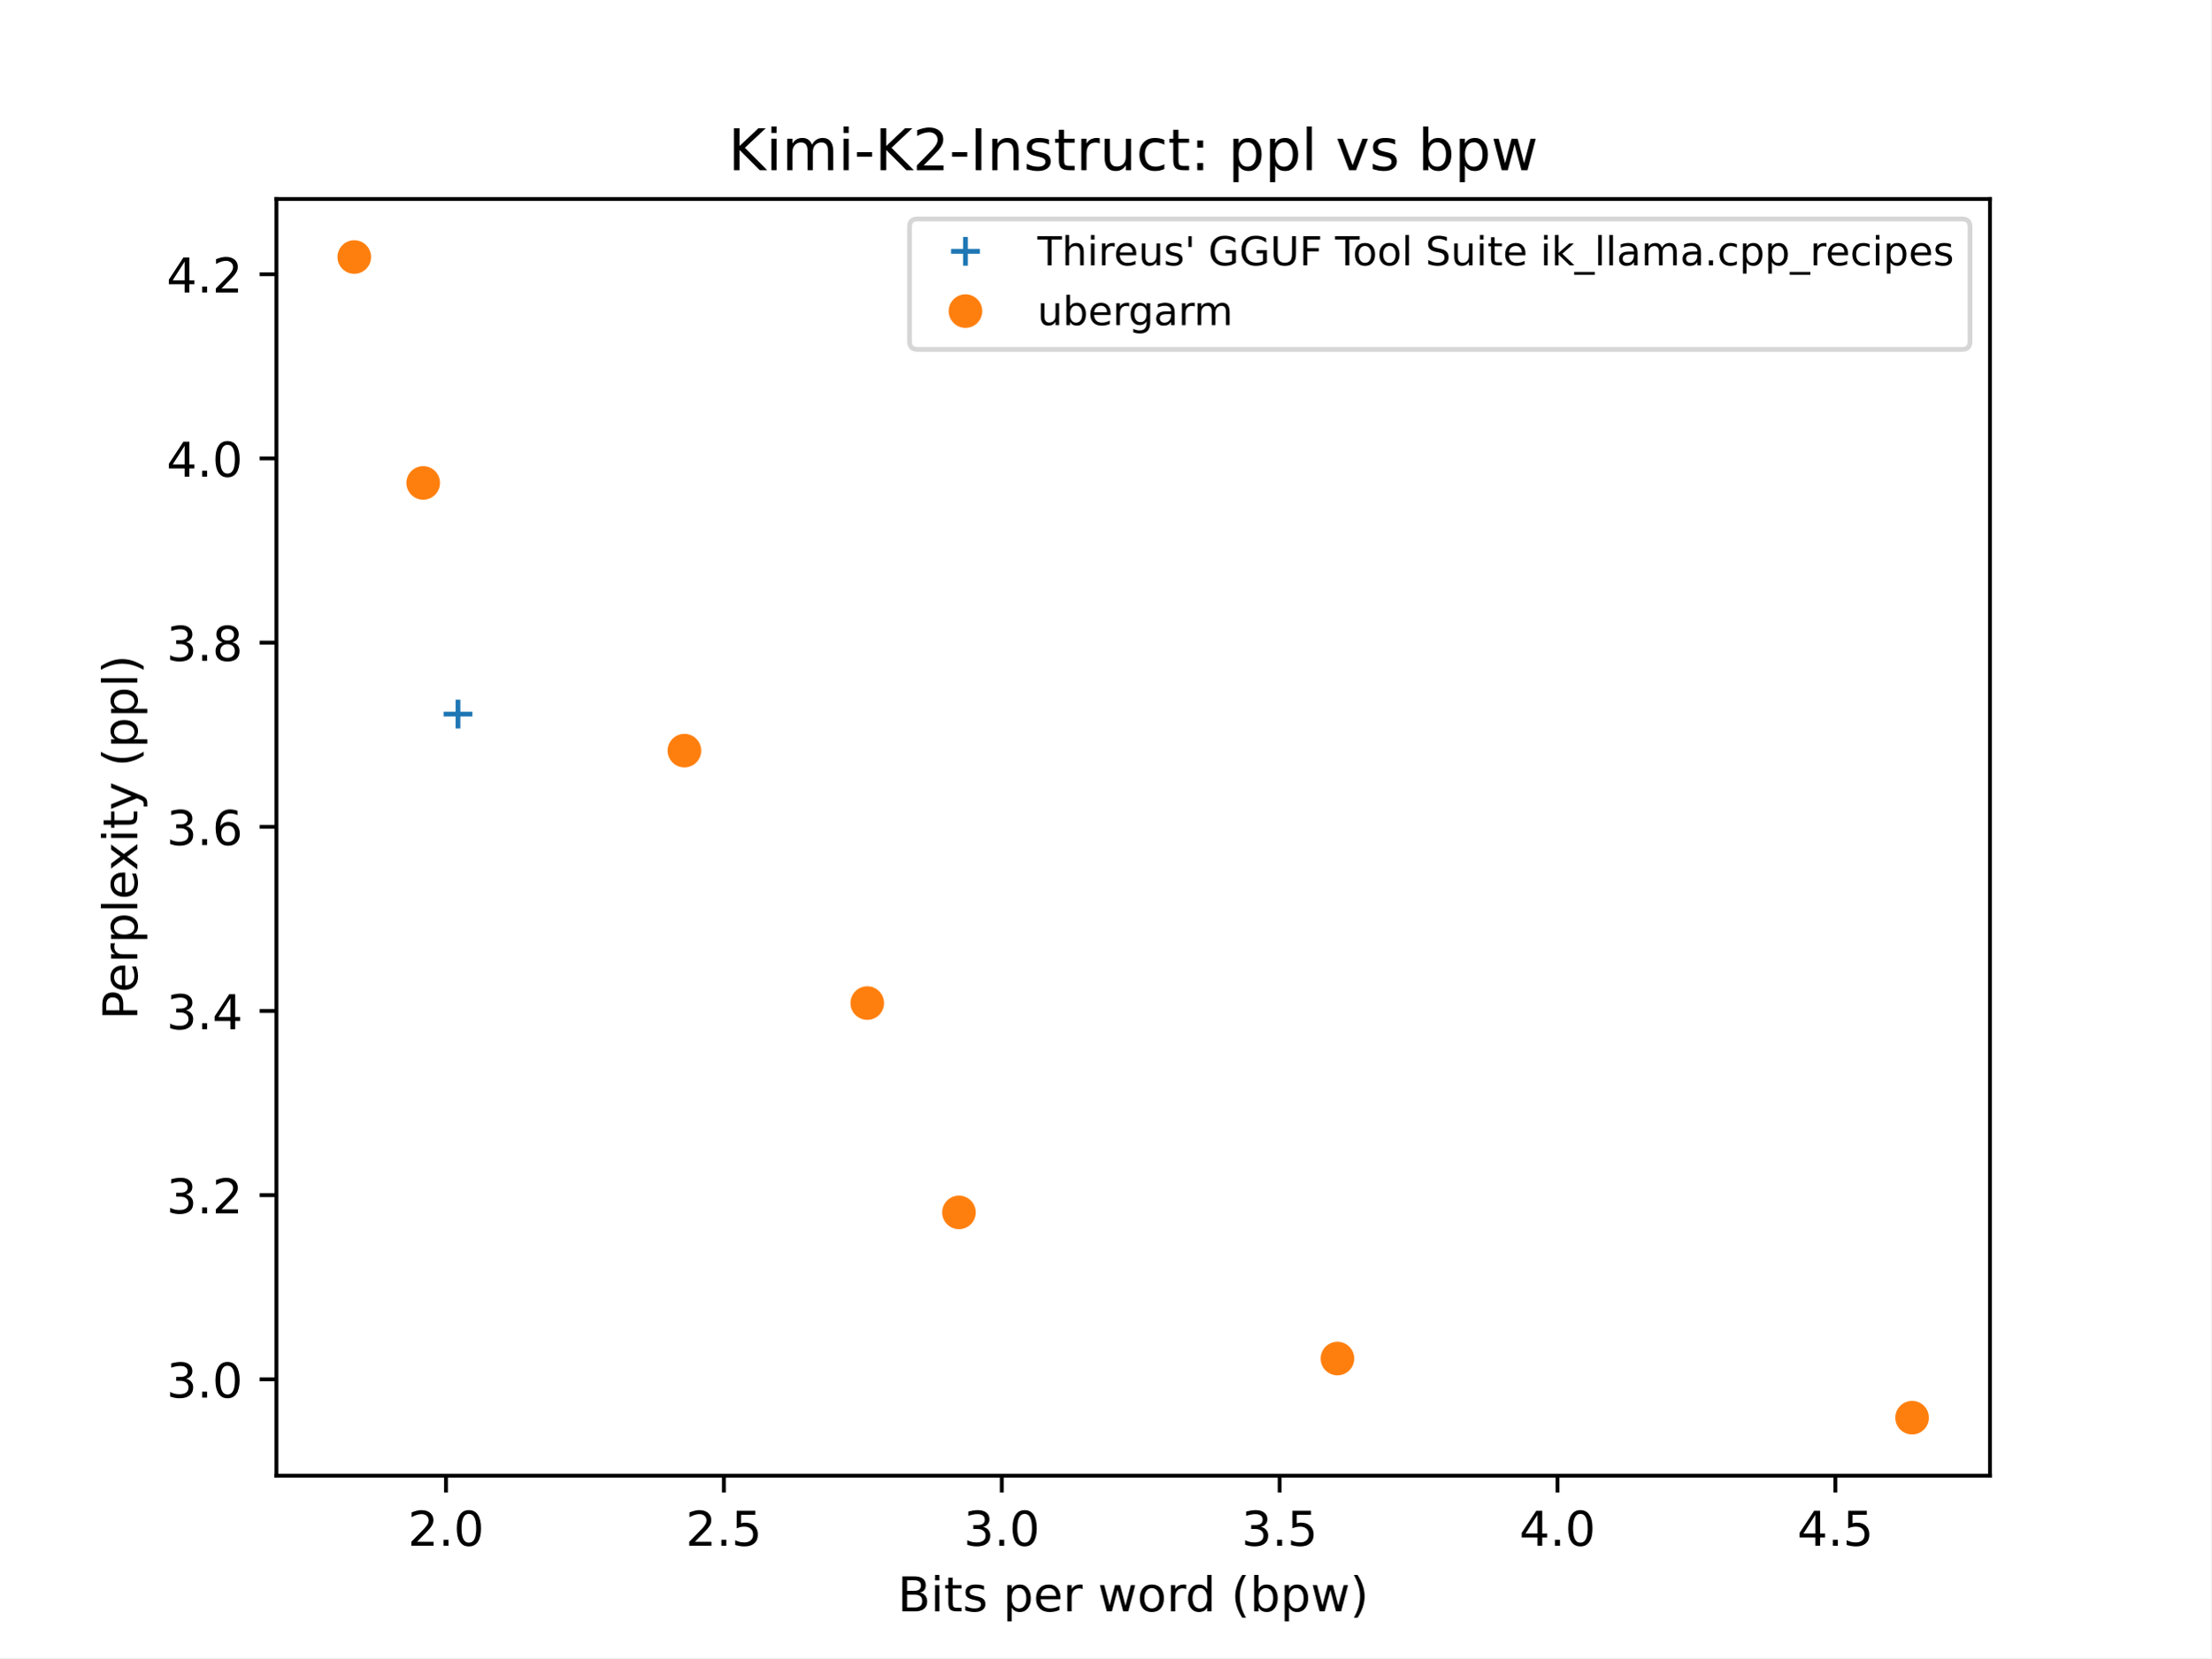
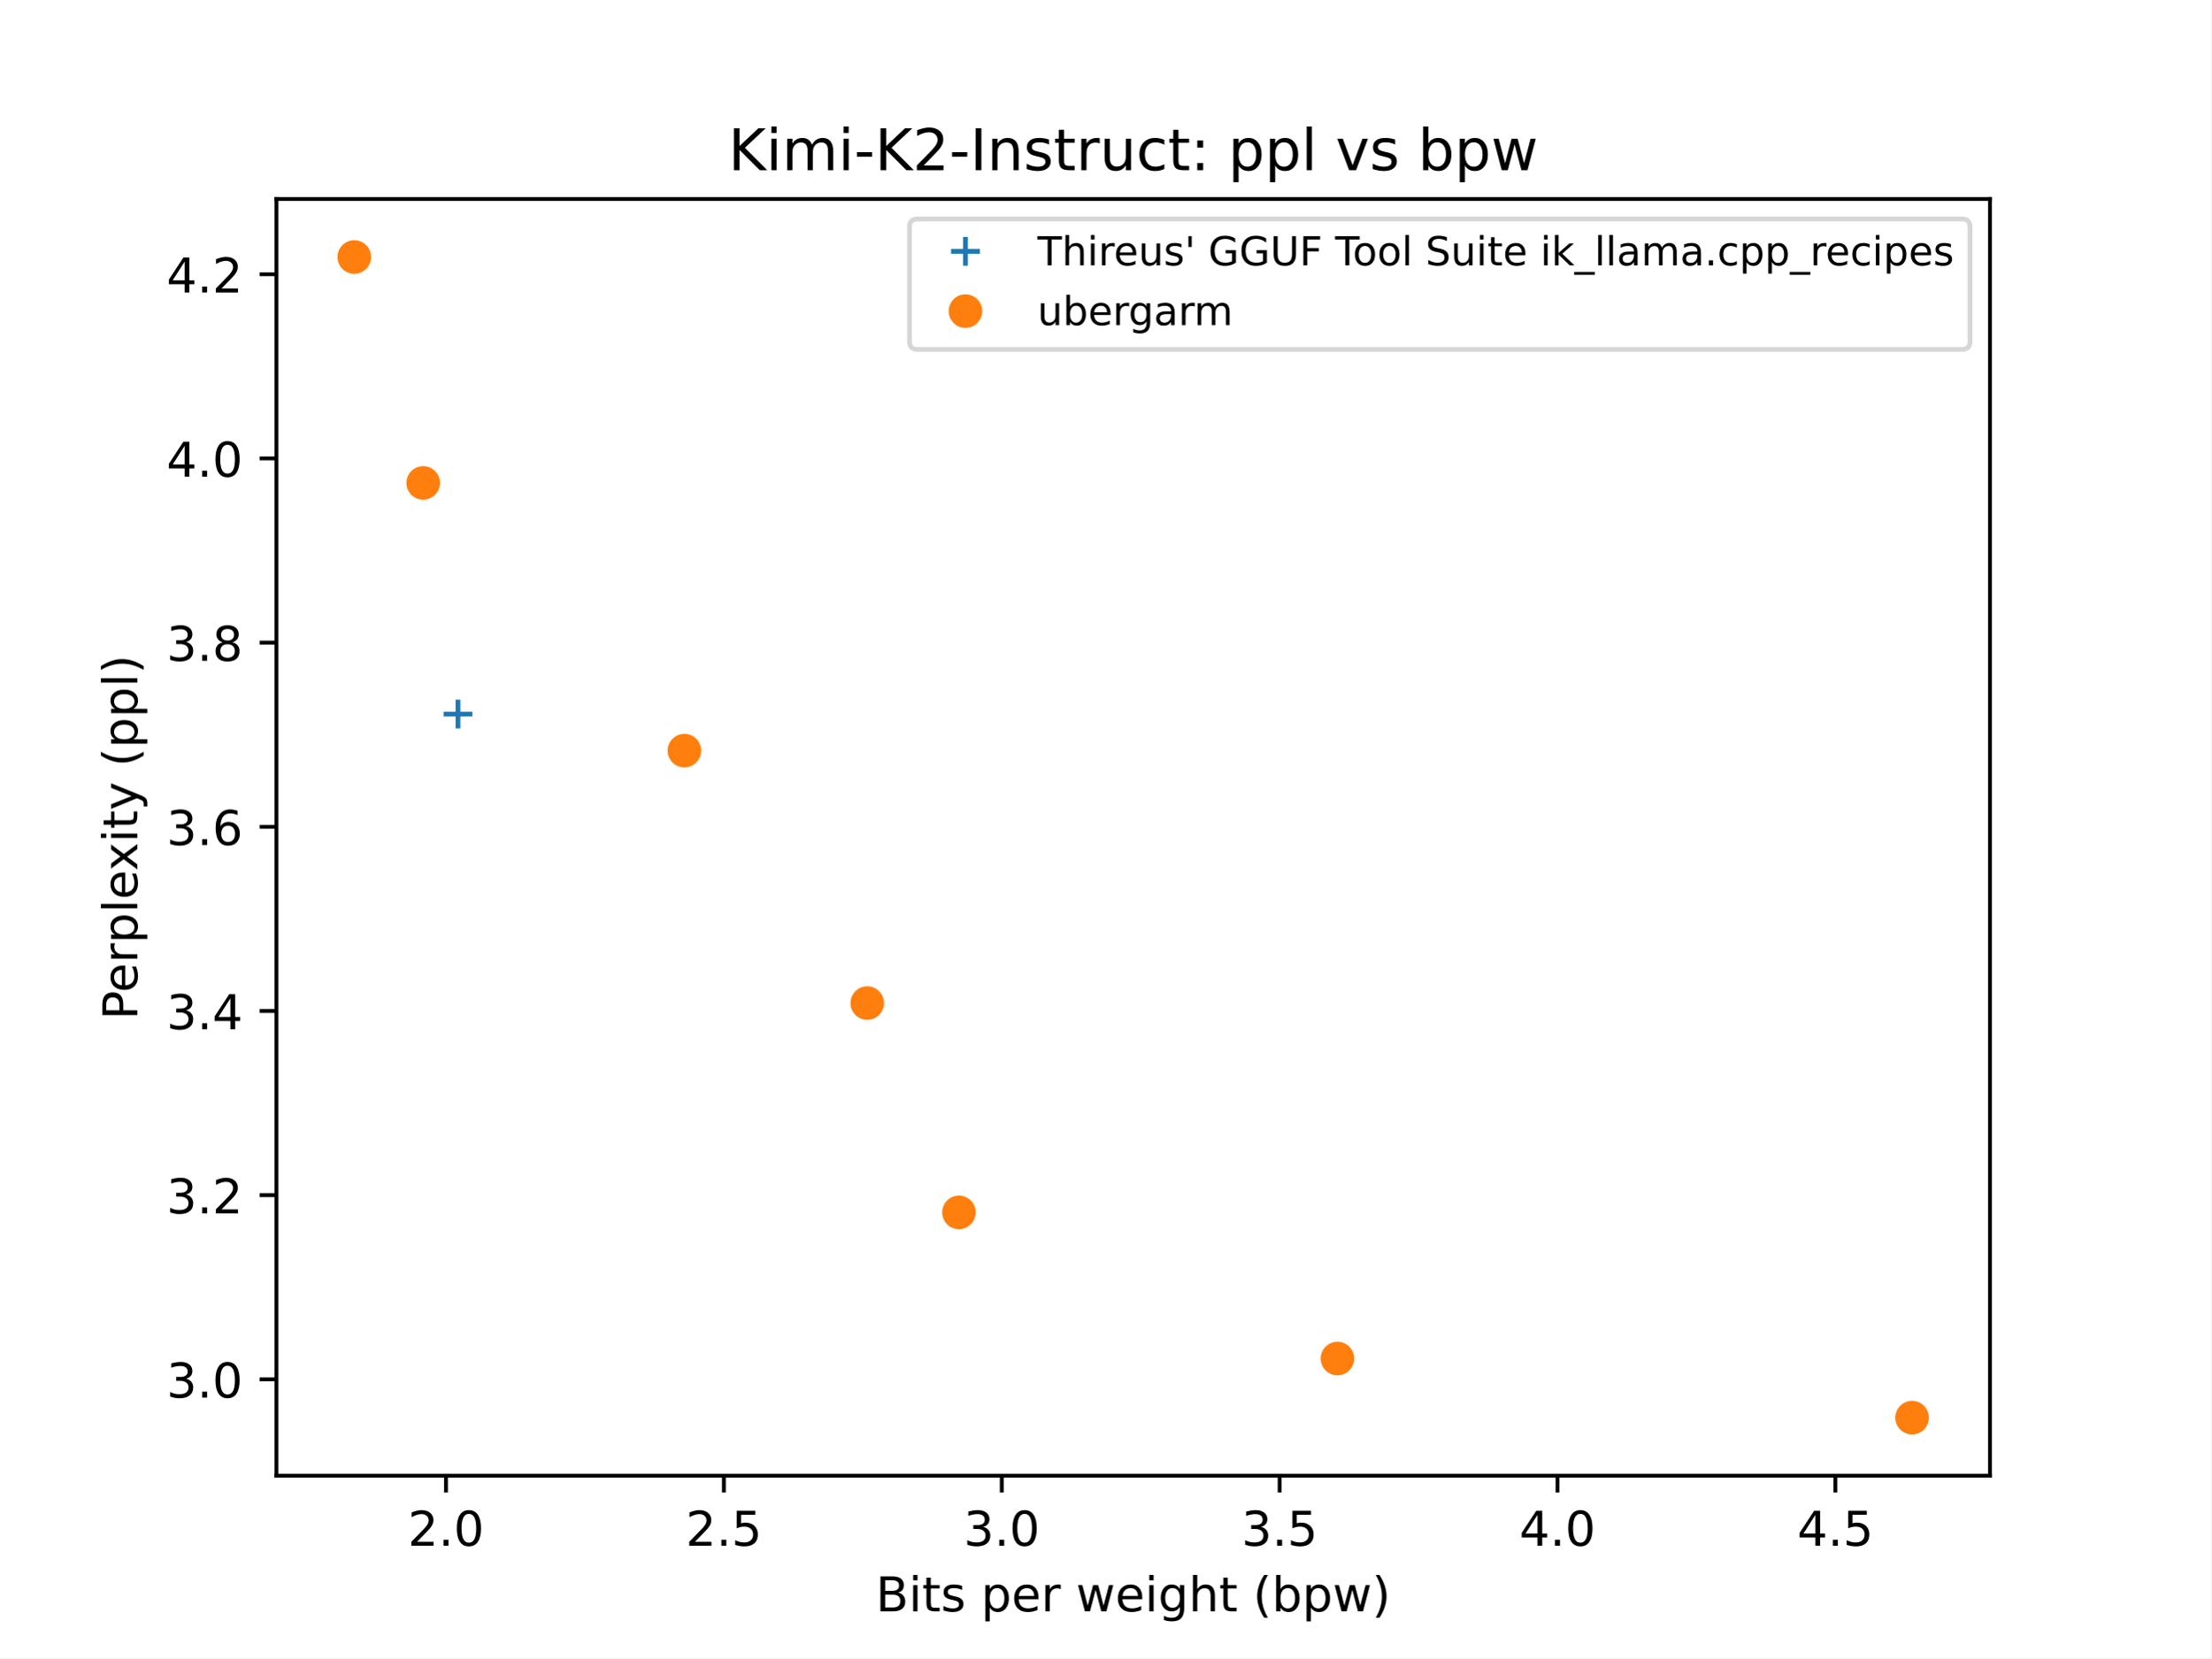
<svg xmlns="http://www.w3.org/2000/svg" xmlns:xlink="http://www.w3.org/1999/xlink" width="460.8pt" height="345.6pt" viewBox="0 0 460.8 345.6" version="1.1">
  <defs>
    <style type="text/css">*{stroke-linejoin: round; stroke-linecap: butt}</style>
  </defs>
  <g id="figure_1">
    <g id="patch_1">
      <path d="M 0 345.6  L 460.8 345.6  L 460.8 0  L 0 0  z " style="fill: #ffffff" />
    </g>
    <g id="axes_1">
      <g id="patch_2">
        <path d="M 57.6 307.584  L 414.72 307.584  L 414.72 41.472  L 57.6 41.472  z " style="fill: #ffffff" />
      </g>
      <g id="matplotlib.axis_1">
        <g id="xtick_1">
          <g id="line2d_1">
            <defs>
-               <path id="mb419b80a60" d="M 0 0  L 0 3.5  " style="stroke: #000000; stroke-width: 0.8" />
+               <path id="mf3bef23492" d="M 0 0  L 0 3.5  " style="stroke: #000000; stroke-width: 0.8" />
            </defs>
            <g>
-               <use xlink:href="#mb419b80a60" x="92.944" y="307.584" style="stroke: #000000; stroke-width: 0.8" />
+               <use xlink:href="#mf3bef23492" x="92.944" y="307.584" style="stroke: #000000; stroke-width: 0.8" />
            </g>
          </g>
          <g id="text_1">
            <g transform="translate(84.99212 322.1824)scale(0.1 -0.1)">
              <defs>
                <path id="DejaVuSans-32" d="M 1228 531  L 3431 531  L 3431 0  L 469 0  L 469 531  Q 828 903 1448 1529  Q 2069 2156 2228 2338  Q 2531 2678 2651 2914  Q 2772 3150 2772 3378  Q 2772 3750 2511 3984  Q 2250 4219 1831 4219  Q 1534 4219 1204 4116  Q 875 4013 500 3803  L 500 4441  Q 881 4594 1212 4672  Q 1544 4750 1819 4750  Q 2544 4750 2975 4387  Q 3406 4025 3406 3419  Q 3406 3131 3298 2873  Q 3191 2616 2906 2266  Q 2828 2175 2409 1742  Q 1991 1309 1228 531  z " transform="scale(0.015625)" />
                <path id="DejaVuSans-2e" d="M 684 794  L 1344 794  L 1344 0  L 684 0  L 684 794  z " transform="scale(0.015625)" />
                <path id="DejaVuSans-30" d="M 2034 4250  Q 1547 4250 1301 3770  Q 1056 3291 1056 2328  Q 1056 1369 1301 889  Q 1547 409 2034 409  Q 2525 409 2770 889  Q 3016 1369 3016 2328  Q 3016 3291 2770 3770  Q 2525 4250 2034 4250  z M 2034 4750  Q 2819 4750 3233 4129  Q 3647 3509 3647 2328  Q 3647 1150 3233 529  Q 2819 -91 2034 -91  Q 1250 -91 836 529  Q 422 1150 422 2328  Q 422 3509 836 4129  Q 1250 4750 2034 4750  z " transform="scale(0.015625)" />
              </defs>
              <use xlink:href="#DejaVuSans-32" />
              <use xlink:href="#DejaVuSans-2e" x="63.623" />
              <use xlink:href="#DejaVuSans-30" x="95.41" />
            </g>
          </g>
        </g>
        <g id="xtick_2">
          <g id="line2d_2">
            <g>
-               <use xlink:href="#mb419b80a60" x="150.856" y="307.584" style="stroke: #000000; stroke-width: 0.8" />
+               <use xlink:href="#mf3bef23492" x="150.856" y="307.584" style="stroke: #000000; stroke-width: 0.8" />
            </g>
          </g>
          <g id="text_2">
            <g transform="translate(142.9041 322.1824)scale(0.1 -0.1)">
              <defs>
                <path id="DejaVuSans-35" d="M 691 4666  L 3169 4666  L 3169 4134  L 1269 4134  L 1269 2991  Q 1406 3038 1543 3061  Q 1681 3084 1819 3084  Q 2600 3084 3056 2656  Q 3513 2228 3513 1497  Q 3513 744 3044 326  Q 2575 -91 1722 -91  Q 1428 -91 1123 -41  Q 819 9 494 109  L 494 744  Q 775 591 1075 516  Q 1375 441 1709 441  Q 2250 441 2565 725  Q 2881 1009 2881 1497  Q 2881 1984 2565 2268  Q 2250 2553 1709 2553  Q 1456 2553 1204 2497  Q 953 2441 691 2322  L 691 4666  z " transform="scale(0.015625)" />
              </defs>
              <use xlink:href="#DejaVuSans-32" />
              <use xlink:href="#DejaVuSans-2e" x="63.623" />
              <use xlink:href="#DejaVuSans-35" x="95.41" />
            </g>
          </g>
        </g>
        <g id="xtick_3">
          <g id="line2d_3">
            <g>
-               <use xlink:href="#mb419b80a60" x="208.768" y="307.584" style="stroke: #000000; stroke-width: 0.8" />
+               <use xlink:href="#mf3bef23492" x="208.768" y="307.584" style="stroke: #000000; stroke-width: 0.8" />
            </g>
          </g>
          <g id="text_3">
            <g transform="translate(200.8161 322.1824)scale(0.1 -0.1)">
              <defs>
                <path id="DejaVuSans-33" d="M 2597 2516  Q 3050 2419 3304 2112  Q 3559 1806 3559 1356  Q 3559 666 3084 287  Q 2609 -91 1734 -91  Q 1441 -91 1130 -33  Q 819 25 488 141  L 488 750  Q 750 597 1062 519  Q 1375 441 1716 441  Q 2309 441 2620 675  Q 2931 909 2931 1356  Q 2931 1769 2642 2001  Q 2353 2234 1838 2234  L 1294 2234  L 1294 2753  L 1863 2753  Q 2328 2753 2575 2939  Q 2822 3125 2822 3475  Q 2822 3834 2567 4026  Q 2313 4219 1838 4219  Q 1578 4219 1281 4162  Q 984 4106 628 3988  L 628 4550  Q 988 4650 1302 4700  Q 1616 4750 1894 4750  Q 2613 4750 3031 4423  Q 3450 4097 3450 3541  Q 3450 3153 3228 2886  Q 3006 2619 2597 2516  z " transform="scale(0.015625)" />
              </defs>
              <use xlink:href="#DejaVuSans-33" />
              <use xlink:href="#DejaVuSans-2e" x="63.623" />
              <use xlink:href="#DejaVuSans-30" x="95.41" />
            </g>
          </g>
        </g>
        <g id="xtick_4">
          <g id="line2d_4">
            <g>
-               <use xlink:href="#mb419b80a60" x="266.68" y="307.584" style="stroke: #000000; stroke-width: 0.8" />
+               <use xlink:href="#mf3bef23492" x="266.68" y="307.584" style="stroke: #000000; stroke-width: 0.8" />
            </g>
          </g>
          <g id="text_4">
            <g transform="translate(258.728 322.1824)scale(0.1 -0.1)">
              <use xlink:href="#DejaVuSans-33" />
              <use xlink:href="#DejaVuSans-2e" x="63.623" />
              <use xlink:href="#DejaVuSans-35" x="95.41" />
            </g>
          </g>
        </g>
        <g id="xtick_5">
          <g id="line2d_5">
            <g>
-               <use xlink:href="#mb419b80a60" x="324.592" y="307.584" style="stroke: #000000; stroke-width: 0.8" />
+               <use xlink:href="#mf3bef23492" x="324.592" y="307.584" style="stroke: #000000; stroke-width: 0.8" />
            </g>
          </g>
          <g id="text_5">
            <g transform="translate(316.64 322.1824)scale(0.1 -0.1)">
              <defs>
                <path id="DejaVuSans-34" d="M 2419 4116  L 825 1625  L 2419 1625  L 2419 4116  z M 2253 4666  L 3047 4666  L 3047 1625  L 3713 1625  L 3713 1100  L 3047 1100  L 3047 0  L 2419 0  L 2419 1100  L 313 1100  L 313 1709  L 2253 4666  z " transform="scale(0.015625)" />
              </defs>
              <use xlink:href="#DejaVuSans-34" />
              <use xlink:href="#DejaVuSans-2e" x="63.623" />
              <use xlink:href="#DejaVuSans-30" x="95.41" />
            </g>
          </g>
        </g>
        <g id="xtick_6">
          <g id="line2d_6">
            <g>
-               <use xlink:href="#mb419b80a60" x="382.504" y="307.584" style="stroke: #000000; stroke-width: 0.8" />
+               <use xlink:href="#mf3bef23492" x="382.504" y="307.584" style="stroke: #000000; stroke-width: 0.8" />
            </g>
          </g>
          <g id="text_6">
            <g transform="translate(374.552 322.1824)scale(0.1 -0.1)">
              <use xlink:href="#DejaVuSans-34" />
              <use xlink:href="#DejaVuSans-2e" x="63.623" />
              <use xlink:href="#DejaVuSans-35" x="95.41" />
            </g>
          </g>
        </g>
        <g id="text_7">
-           <g transform="translate(187.0725 335.8606)scale(0.1 -0.1)">
+           <g transform="translate(182.5053 335.8606)scale(0.1 -0.1)">
            <defs>
              <path id="DejaVuSans-42" d="M 1259 2228  L 1259 519  L 2272 519  Q 2781 519 3026 730  Q 3272 941 3272 1375  Q 3272 1813 3026 2020  Q 2781 2228 2272 2228  L 1259 2228  z M 1259 4147  L 1259 2741  L 2194 2741  Q 2656 2741 2882 2914  Q 3109 3088 3109 3444  Q 3109 3797 2882 3972  Q 2656 4147 2194 4147  L 1259 4147  z M 628 4666  L 2241 4666  Q 2963 4666 3353 4366  Q 3744 4066 3744 3513  Q 3744 3084 3544 2831  Q 3344 2578 2956 2516  Q 3422 2416 3680 2098  Q 3938 1781 3938 1306  Q 3938 681 3513 340  Q 3088 0 2303 0  L 628 0  L 628 4666  z " transform="scale(0.015625)" />
              <path id="DejaVuSans-69" d="M 603 3500  L 1178 3500  L 1178 0  L 603 0  L 603 3500  z M 603 4863  L 1178 4863  L 1178 4134  L 603 4134  L 603 4863  z " transform="scale(0.015625)" />
              <path id="DejaVuSans-74" d="M 1172 4494  L 1172 3500  L 2356 3500  L 2356 3053  L 1172 3053  L 1172 1153  Q 1172 725 1289 603  Q 1406 481 1766 481  L 2356 481  L 2356 0  L 1766 0  Q 1100 0 847 248  Q 594 497 594 1153  L 594 3053  L 172 3053  L 172 3500  L 594 3500  L 594 4494  L 1172 4494  z " transform="scale(0.015625)" />
              <path id="DejaVuSans-73" d="M 2834 3397  L 2834 2853  Q 2591 2978 2328 3040  Q 2066 3103 1784 3103  Q 1356 3103 1142 2972  Q 928 2841 928 2578  Q 928 2378 1081 2264  Q 1234 2150 1697 2047  L 1894 2003  Q 2506 1872 2764 1633  Q 3022 1394 3022 966  Q 3022 478 2636 193  Q 2250 -91 1575 -91  Q 1294 -91 989 -36  Q 684 19 347 128  L 347 722  Q 666 556 975 473  Q 1284 391 1588 391  Q 1994 391 2212 530  Q 2431 669 2431 922  Q 2431 1156 2273 1281  Q 2116 1406 1581 1522  L 1381 1569  Q 847 1681 609 1914  Q 372 2147 372 2553  Q 372 3047 722 3315  Q 1072 3584 1716 3584  Q 2034 3584 2315 3537  Q 2597 3491 2834 3397  z " transform="scale(0.015625)" />
              <path id="DejaVuSans-20" transform="scale(0.015625)" />
              <path id="DejaVuSans-70" d="M 1159 525  L 1159 -1331  L 581 -1331  L 581 3500  L 1159 3500  L 1159 2969  Q 1341 3281 1617 3432  Q 1894 3584 2278 3584  Q 2916 3584 3314 3078  Q 3713 2572 3713 1747  Q 3713 922 3314 415  Q 2916 -91 2278 -91  Q 1894 -91 1617 61  Q 1341 213 1159 525  z M 3116 1747  Q 3116 2381 2855 2742  Q 2594 3103 2138 3103  Q 1681 3103 1420 2742  Q 1159 2381 1159 1747  Q 1159 1113 1420 752  Q 1681 391 2138 391  Q 2594 391 2855 752  Q 3116 1113 3116 1747  z " transform="scale(0.015625)" />
              <path id="DejaVuSans-65" d="M 3597 1894  L 3597 1613  L 953 1613  Q 991 1019 1311 708  Q 1631 397 2203 397  Q 2534 397 2845 478  Q 3156 559 3463 722  L 3463 178  Q 3153 47 2828 -22  Q 2503 -91 2169 -91  Q 1331 -91 842 396  Q 353 884 353 1716  Q 353 2575 817 3079  Q 1281 3584 2069 3584  Q 2775 3584 3186 3129  Q 3597 2675 3597 1894  z M 3022 2063  Q 3016 2534 2758 2815  Q 2500 3097 2075 3097  Q 1594 3097 1305 2825  Q 1016 2553 972 2059  L 3022 2063  z " transform="scale(0.015625)" />
              <path id="DejaVuSans-72" d="M 2631 2963  Q 2534 3019 2420 3045  Q 2306 3072 2169 3072  Q 1681 3072 1420 2755  Q 1159 2438 1159 1844  L 1159 0  L 581 0  L 581 3500  L 1159 3500  L 1159 2956  Q 1341 3275 1631 3429  Q 1922 3584 2338 3584  Q 2397 3584 2469 3576  Q 2541 3569 2628 3553  L 2631 2963  z " transform="scale(0.015625)" />
              <path id="DejaVuSans-77" d="M 269 3500  L 844 3500  L 1563 769  L 2278 3500  L 2956 3500  L 3675 769  L 4391 3500  L 4966 3500  L 4050 0  L 3372 0  L 2619 2869  L 1863 0  L 1184 0  L 269 3500  z " transform="scale(0.015625)" />
-               <path id="DejaVuSans-6f" d="M 1959 3097  Q 1497 3097 1228 2736  Q 959 2375 959 1747  Q 959 1119 1226 758  Q 1494 397 1959 397  Q 2419 397 2687 759  Q 2956 1122 2956 1747  Q 2956 2369 2687 2733  Q 2419 3097 1959 3097  z M 1959 3584  Q 2709 3584 3137 3096  Q 3566 2609 3566 1747  Q 3566 888 3137 398  Q 2709 -91 1959 -91  Q 1206 -91 779 398  Q 353 888 353 1747  Q 353 2609 779 3096  Q 1206 3584 1959 3584  z " transform="scale(0.015625)" />
-               <path id="DejaVuSans-64" d="M 2906 2969  L 2906 4863  L 3481 4863  L 3481 0  L 2906 0  L 2906 525  Q 2725 213 2448 61  Q 2172 -91 1784 -91  Q 1150 -91 751 415  Q 353 922 353 1747  Q 353 2572 751 3078  Q 1150 3584 1784 3584  Q 2172 3584 2448 3432  Q 2725 3281 2906 2969  z M 947 1747  Q 947 1113 1208 752  Q 1469 391 1925 391  Q 2381 391 2643 752  Q 2906 1113 2906 1747  Q 2906 2381 2643 2742  Q 2381 3103 1925 3103  Q 1469 3103 1208 2742  Q 947 2381 947 1747  z " transform="scale(0.015625)" />
+               <path id="DejaVuSans-67" d="M 2906 1791  Q 2906 2416 2648 2759  Q 2391 3103 1925 3103  Q 1463 3103 1205 2759  Q 947 2416 947 1791  Q 947 1169 1205 825  Q 1463 481 1925 481  Q 2391 481 2648 825  Q 2906 1169 2906 1791  z M 3481 434  Q 3481 -459 3084 -895  Q 2688 -1331 1869 -1331  Q 1566 -1331 1297 -1286  Q 1028 -1241 775 -1147  L 775 -588  Q 1028 -725 1275 -790  Q 1522 -856 1778 -856  Q 2344 -856 2625 -561  Q 2906 -266 2906 331  L 2906 616  Q 2728 306 2450 153  Q 2172 0 1784 0  Q 1141 0 747 490  Q 353 981 353 1791  Q 353 2603 747 3093  Q 1141 3584 1784 3584  Q 2172 3584 2450 3431  Q 2728 3278 2906 2969  L 2906 3500  L 3481 3500  L 3481 434  z " transform="scale(0.015625)" />
+               <path id="DejaVuSans-68" d="M 3513 2113  L 3513 0  L 2938 0  L 2938 2094  Q 2938 2591 2744 2837  Q 2550 3084 2163 3084  Q 1697 3084 1428 2787  Q 1159 2491 1159 1978  L 1159 0  L 581 0  L 581 4863  L 1159 4863  L 1159 2956  Q 1366 3272 1645 3428  Q 1925 3584 2291 3584  Q 2894 3584 3203 3211  Q 3513 2838 3513 2113  z " transform="scale(0.015625)" />
              <path id="DejaVuSans-28" d="M 1984 4856  Q 1566 4138 1362 3434  Q 1159 2731 1159 2009  Q 1159 1288 1364 580  Q 1569 -128 1984 -844  L 1484 -844  Q 1016 -109 783 600  Q 550 1309 550 2009  Q 550 2706 781 3412  Q 1013 4119 1484 4856  L 1984 4856  z " transform="scale(0.015625)" />
              <path id="DejaVuSans-62" d="M 3116 1747  Q 3116 2381 2855 2742  Q 2594 3103 2138 3103  Q 1681 3103 1420 2742  Q 1159 2381 1159 1747  Q 1159 1113 1420 752  Q 1681 391 2138 391  Q 2594 391 2855 752  Q 3116 1113 3116 1747  z M 1159 2969  Q 1341 3281 1617 3432  Q 1894 3584 2278 3584  Q 2916 3584 3314 3078  Q 3713 2572 3713 1747  Q 3713 922 3314 415  Q 2916 -91 2278 -91  Q 1894 -91 1617 61  Q 1341 213 1159 525  L 1159 0  L 581 0  L 581 4863  L 1159 4863  L 1159 2969  z " transform="scale(0.015625)" />
              <path id="DejaVuSans-29" d="M 513 4856  L 1013 4856  Q 1481 4119 1714 3412  Q 1947 2706 1947 2009  Q 1947 1309 1714 600  Q 1481 -109 1013 -844  L 513 -844  Q 928 -128 1133 580  Q 1338 1288 1338 2009  Q 1338 2731 1133 3434  Q 928 4138 513 4856  z " transform="scale(0.015625)" />
            </defs>
            <use xlink:href="#DejaVuSans-42" />
            <use xlink:href="#DejaVuSans-69" x="68.604" />
            <use xlink:href="#DejaVuSans-74" x="96.387" />
            <use xlink:href="#DejaVuSans-73" x="135.596" />
            <use xlink:href="#DejaVuSans-20" x="187.695" />
            <use xlink:href="#DejaVuSans-70" x="219.482" />
            <use xlink:href="#DejaVuSans-65" x="282.959" />
            <use xlink:href="#DejaVuSans-72" x="344.482" />
            <use xlink:href="#DejaVuSans-20" x="385.596" />
            <use xlink:href="#DejaVuSans-77" x="417.383" />
-             <use xlink:href="#DejaVuSans-6f" x="499.17" />
-             <use xlink:href="#DejaVuSans-72" x="560.352" />
-             <use xlink:href="#DejaVuSans-64" x="599.715" />
-             <use xlink:href="#DejaVuSans-20" x="663.191" />
-             <use xlink:href="#DejaVuSans-28" x="694.979" />
-             <use xlink:href="#DejaVuSans-62" x="733.992" />
-             <use xlink:href="#DejaVuSans-70" x="797.469" />
-             <use xlink:href="#DejaVuSans-77" x="860.945" />
-             <use xlink:href="#DejaVuSans-29" x="942.732" />
+             <use xlink:href="#DejaVuSans-65" x="499.17" />
+             <use xlink:href="#DejaVuSans-69" x="560.693" />
+             <use xlink:href="#DejaVuSans-67" x="588.477" />
+             <use xlink:href="#DejaVuSans-68" x="651.953" />
+             <use xlink:href="#DejaVuSans-74" x="715.332" />
+             <use xlink:href="#DejaVuSans-20" x="754.541" />
+             <use xlink:href="#DejaVuSans-28" x="786.328" />
+             <use xlink:href="#DejaVuSans-62" x="825.342" />
+             <use xlink:href="#DejaVuSans-70" x="888.818" />
+             <use xlink:href="#DejaVuSans-77" x="952.295" />
+             <use xlink:href="#DejaVuSans-29" x="1034.082" />
          </g>
        </g>
      </g>
      <g id="matplotlib.axis_2">
        <g id="ytick_1">
          <g id="line2d_7">
            <defs>
-               <path id="m52f741b4fd" d="M 0 0  L -3.5 0  " style="stroke: #000000; stroke-width: 0.8" />
+               <path id="m8eda307937" d="M 0 0  L -3.5 0  " style="stroke: #000000; stroke-width: 0.8" />
            </defs>
            <g>
-               <use xlink:href="#m52f741b4fd" x="57.6" y="287.503" style="stroke: #000000; stroke-width: 0.8" />
+               <use xlink:href="#m8eda307937" x="57.6" y="287.503" style="stroke: #000000; stroke-width: 0.8" />
            </g>
          </g>
          <g id="text_8">
            <g transform="translate(34.69687 291.3019)scale(0.1 -0.1)">
              <use xlink:href="#DejaVuSans-33" />
              <use xlink:href="#DejaVuSans-2e" x="63.623" />
              <use xlink:href="#DejaVuSans-30" x="95.41" />
            </g>
          </g>
        </g>
        <g id="ytick_2">
          <g id="line2d_8">
            <g>
-               <use xlink:href="#m52f741b4fd" x="57.6" y="249.112" style="stroke: #000000; stroke-width: 0.8" />
+               <use xlink:href="#m8eda307937" x="57.6" y="249.112" style="stroke: #000000; stroke-width: 0.8" />
            </g>
          </g>
          <g id="text_9">
            <g transform="translate(34.69687 252.9111)scale(0.1 -0.1)">
              <use xlink:href="#DejaVuSans-33" />
              <use xlink:href="#DejaVuSans-2e" x="63.623" />
              <use xlink:href="#DejaVuSans-32" x="95.41" />
            </g>
          </g>
        </g>
        <g id="ytick_3">
          <g id="line2d_9">
            <g>
-               <use xlink:href="#m52f741b4fd" x="57.6" y="210.721" style="stroke: #000000; stroke-width: 0.8" />
+               <use xlink:href="#m8eda307937" x="57.6" y="210.721" style="stroke: #000000; stroke-width: 0.8" />
            </g>
          </g>
          <g id="text_10">
            <g transform="translate(34.69687 214.5202)scale(0.1 -0.1)">
              <use xlink:href="#DejaVuSans-33" />
              <use xlink:href="#DejaVuSans-2e" x="63.623" />
              <use xlink:href="#DejaVuSans-34" x="95.41" />
            </g>
          </g>
        </g>
        <g id="ytick_4">
          <g id="line2d_10">
            <g>
-               <use xlink:href="#m52f741b4fd" x="57.6" y="172.33" style="stroke: #000000; stroke-width: 0.8" />
+               <use xlink:href="#m8eda307937" x="57.6" y="172.33" style="stroke: #000000; stroke-width: 0.8" />
            </g>
          </g>
          <g id="text_11">
            <g transform="translate(34.69687 176.1293)scale(0.1 -0.1)">
              <defs>
                <path id="DejaVuSans-36" d="M 2113 2584  Q 1688 2584 1439 2293  Q 1191 2003 1191 1497  Q 1191 994 1439 701  Q 1688 409 2113 409  Q 2538 409 2786 701  Q 3034 994 3034 1497  Q 3034 2003 2786 2293  Q 2538 2584 2113 2584  z M 3366 4563  L 3366 3988  Q 3128 4100 2886 4159  Q 2644 4219 2406 4219  Q 1781 4219 1451 3797  Q 1122 3375 1075 2522  Q 1259 2794 1537 2939  Q 1816 3084 2150 3084  Q 2853 3084 3261 2657  Q 3669 2231 3669 1497  Q 3669 778 3244 343  Q 2819 -91 2113 -91  Q 1303 -91 875 529  Q 447 1150 447 2328  Q 447 3434 972 4092  Q 1497 4750 2381 4750  Q 2619 4750 2861 4703  Q 3103 4656 3366 4563  z " transform="scale(0.015625)" />
              </defs>
              <use xlink:href="#DejaVuSans-33" />
              <use xlink:href="#DejaVuSans-2e" x="63.623" />
              <use xlink:href="#DejaVuSans-36" x="95.41" />
            </g>
          </g>
        </g>
        <g id="ytick_5">
          <g id="line2d_11">
            <g>
-               <use xlink:href="#m52f741b4fd" x="57.6" y="133.939" style="stroke: #000000; stroke-width: 0.8" />
+               <use xlink:href="#m8eda307937" x="57.6" y="133.939" style="stroke: #000000; stroke-width: 0.8" />
            </g>
          </g>
          <g id="text_12">
            <g transform="translate(34.69687 137.7385)scale(0.1 -0.1)">
              <defs>
                <path id="DejaVuSans-38" d="M 2034 2216  Q 1584 2216 1326 1975  Q 1069 1734 1069 1313  Q 1069 891 1326 650  Q 1584 409 2034 409  Q 2484 409 2743 651  Q 3003 894 3003 1313  Q 3003 1734 2745 1975  Q 2488 2216 2034 2216  z M 1403 2484  Q 997 2584 770 2862  Q 544 3141 544 3541  Q 544 4100 942 4425  Q 1341 4750 2034 4750  Q 2731 4750 3128 4425  Q 3525 4100 3525 3541  Q 3525 3141 3298 2862  Q 3072 2584 2669 2484  Q 3125 2378 3379 2068  Q 3634 1759 3634 1313  Q 3634 634 3220 271  Q 2806 -91 2034 -91  Q 1263 -91 848 271  Q 434 634 434 1313  Q 434 1759 690 2068  Q 947 2378 1403 2484  z M 1172 3481  Q 1172 3119 1398 2916  Q 1625 2713 2034 2713  Q 2441 2713 2670 2916  Q 2900 3119 2900 3481  Q 2900 3844 2670 4047  Q 2441 4250 2034 4250  Q 1625 4250 1398 4047  Q 1172 3844 1172 3481  z " transform="scale(0.015625)" />
              </defs>
              <use xlink:href="#DejaVuSans-33" />
              <use xlink:href="#DejaVuSans-2e" x="63.623" />
              <use xlink:href="#DejaVuSans-38" x="95.41" />
            </g>
          </g>
        </g>
        <g id="ytick_6">
          <g id="line2d_12">
            <g>
-               <use xlink:href="#m52f741b4fd" x="57.6" y="95.548" style="stroke: #000000; stroke-width: 0.8" />
+               <use xlink:href="#m8eda307937" x="57.6" y="95.548" style="stroke: #000000; stroke-width: 0.8" />
            </g>
          </g>
          <g id="text_13">
            <g transform="translate(34.69687 99.34762)scale(0.1 -0.1)">
              <use xlink:href="#DejaVuSans-34" />
              <use xlink:href="#DejaVuSans-2e" x="63.623" />
              <use xlink:href="#DejaVuSans-30" x="95.41" />
            </g>
          </g>
        </g>
        <g id="ytick_7">
          <g id="line2d_13">
            <g>
-               <use xlink:href="#m52f741b4fd" x="57.6" y="57.158" style="stroke: #000000; stroke-width: 0.8" />
+               <use xlink:href="#m8eda307937" x="57.6" y="57.158" style="stroke: #000000; stroke-width: 0.8" />
            </g>
          </g>
          <g id="text_14">
            <g transform="translate(34.69687 60.95676)scale(0.1 -0.1)">
              <use xlink:href="#DejaVuSans-34" />
              <use xlink:href="#DejaVuSans-2e" x="63.623" />
              <use xlink:href="#DejaVuSans-32" x="95.41" />
            </g>
          </g>
        </g>
        <g id="text_15">
          <g transform="translate(28.61719 212.5421)rotate(-90)scale(0.1 -0.1)">
            <defs>
              <path id="DejaVuSans-50" d="M 1259 4147  L 1259 2394  L 2053 2394  Q 2494 2394 2734 2622  Q 2975 2850 2975 3272  Q 2975 3691 2734 3919  Q 2494 4147 2053 4147  L 1259 4147  z M 628 4666  L 2053 4666  Q 2838 4666 3239 4311  Q 3641 3956 3641 3272  Q 3641 2581 3239 2228  Q 2838 1875 2053 1875  L 1259 1875  L 1259 0  L 628 0  L 628 4666  z " transform="scale(0.015625)" />
              <path id="DejaVuSans-6c" d="M 603 4863  L 1178 4863  L 1178 0  L 603 0  L 603 4863  z " transform="scale(0.015625)" />
              <path id="DejaVuSans-78" d="M 3513 3500  L 2247 1797  L 3578 0  L 2900 0  L 1881 1375  L 863 0  L 184 0  L 1544 1831  L 300 3500  L 978 3500  L 1906 2253  L 2834 3500  L 3513 3500  z " transform="scale(0.015625)" />
              <path id="DejaVuSans-79" d="M 2059 -325  Q 1816 -950 1584 -1140  Q 1353 -1331 966 -1331  L 506 -1331  L 506 -850  L 844 -850  Q 1081 -850 1212 -737  Q 1344 -625 1503 -206  L 1606 56  L 191 3500  L 800 3500  L 1894 763  L 2988 3500  L 3597 3500  L 2059 -325  z " transform="scale(0.015625)" />
            </defs>
            <use xlink:href="#DejaVuSans-50" />
            <use xlink:href="#DejaVuSans-65" x="56.678" />
            <use xlink:href="#DejaVuSans-72" x="118.201" />
            <use xlink:href="#DejaVuSans-70" x="159.314" />
            <use xlink:href="#DejaVuSans-6c" x="222.791" />
            <use xlink:href="#DejaVuSans-65" x="250.574" />
            <use xlink:href="#DejaVuSans-78" x="310.348" />
            <use xlink:href="#DejaVuSans-69" x="369.527" />
            <use xlink:href="#DejaVuSans-74" x="397.311" />
            <use xlink:href="#DejaVuSans-79" x="436.52" />
            <use xlink:href="#DejaVuSans-20" x="495.699" />
            <use xlink:href="#DejaVuSans-28" x="527.486" />
            <use xlink:href="#DejaVuSans-70" x="566.5" />
            <use xlink:href="#DejaVuSans-70" x="629.977" />
            <use xlink:href="#DejaVuSans-6c" x="693.453" />
            <use xlink:href="#DejaVuSans-29" x="721.236" />
          </g>
        </g>
      </g>
      <g id="line2d_14">
        <defs>
-           <path id="m9ac530627c" d="M -3 0  L 3 0  M 0 3  L 0 -3  " style="stroke: #1f77b4" />
+           <path id="me125b10b37" d="M -3 0  L 3 0  M 0 3  L 0 -3  " style="stroke: #1f77b4" />
        </defs>
-         <g clip-path="url(#p43f3199a9c)">
-           <use xlink:href="#m9ac530627c" x="95.445" y="148.835" style="fill: #1f77b4; stroke: #1f77b4" />
+         <g clip-path="url(#p7a18d43a56)">
+           <use xlink:href="#me125b10b37" x="95.445" y="148.835" style="fill: #1f77b4; stroke: #1f77b4" />
        </g>
      </g>
      <g id="line2d_15">
        <defs>
-           <path id="m02855a42cd" d="M 0 3  C 0.796 3 1.559 2.684 2.121 2.121  C 2.684 1.559 3 0.796 3 0  C 3 -0.796 2.684 -1.559 2.121 -2.121  C 1.559 -2.684 0.796 -3 0 -3  C -0.796 -3 -1.559 -2.684 -2.121 -2.121  C -2.684 -1.559 -3 -0.796 -3 0  C -3 0.796 -2.684 1.559 -2.121 2.121  C -1.559 2.684 -0.796 3 0 3  z " style="stroke: #ff7f0e" />
+           <path id="m106dd7f51f" d="M 0 3  C 0.796 3 1.559 2.684 2.121 2.121  C 2.684 1.559 3 0.796 3 0  C 3 -0.796 2.684 -1.559 2.121 -2.121  C 1.559 -2.684 0.796 -3 0 -3  C -0.796 -3 -1.559 -2.684 -2.121 -2.121  C -2.684 -1.559 -3 -0.796 -3 0  C -3 0.796 -2.684 1.559 -2.121 2.121  C -1.559 2.684 -0.796 3 0 3  z " style="stroke: #ff7f0e" />
        </defs>
-         <g clip-path="url(#p43f3199a9c)">
-           <use xlink:href="#m02855a42cd" x="73.833" y="53.568" style="fill: #ff7f0e; stroke: #ff7f0e" />
-           <use xlink:href="#m02855a42cd" x="88.195" y="100.654" style="fill: #ff7f0e; stroke: #ff7f0e" />
-           <use xlink:href="#m02855a42cd" x="142.632" y="156.456" style="fill: #ff7f0e; stroke: #ff7f0e" />
-           <use xlink:href="#m02855a42cd" x="180.738" y="209.07" style="fill: #ff7f0e; stroke: #ff7f0e" />
-           <use xlink:href="#m02855a42cd" x="199.849" y="252.701" style="fill: #ff7f0e; stroke: #ff7f0e" />
-           <use xlink:href="#m02855a42cd" x="278.725" y="283.165" style="fill: #ff7f0e; stroke: #ff7f0e" />
-           <use xlink:href="#m02855a42cd" x="398.487" y="295.488" style="fill: #ff7f0e; stroke: #ff7f0e" />
+         <g clip-path="url(#p7a18d43a56)">
+           <use xlink:href="#m106dd7f51f" x="73.833" y="53.568" style="fill: #ff7f0e; stroke: #ff7f0e" />
+           <use xlink:href="#m106dd7f51f" x="88.195" y="100.654" style="fill: #ff7f0e; stroke: #ff7f0e" />
+           <use xlink:href="#m106dd7f51f" x="142.632" y="156.456" style="fill: #ff7f0e; stroke: #ff7f0e" />
+           <use xlink:href="#m106dd7f51f" x="180.738" y="209.07" style="fill: #ff7f0e; stroke: #ff7f0e" />
+           <use xlink:href="#m106dd7f51f" x="199.849" y="252.701" style="fill: #ff7f0e; stroke: #ff7f0e" />
+           <use xlink:href="#m106dd7f51f" x="278.725" y="283.165" style="fill: #ff7f0e; stroke: #ff7f0e" />
+           <use xlink:href="#m106dd7f51f" x="398.487" y="295.488" style="fill: #ff7f0e; stroke: #ff7f0e" />
        </g>
      </g>
      <g id="patch_3">
        <path d="M 57.6 307.584  L 57.6 41.472  " style="fill: none; stroke: #000000; stroke-width: 0.8; stroke-linejoin: miter; stroke-linecap: square" />
      </g>
      <g id="patch_4">
        <path d="M 414.72 307.584  L 414.72 41.472  " style="fill: none; stroke: #000000; stroke-width: 0.8; stroke-linejoin: miter; stroke-linecap: square" />
      </g>
      <g id="patch_5">
        <path d="M 57.6 307.584  L 414.72 307.584  " style="fill: none; stroke: #000000; stroke-width: 0.8; stroke-linejoin: miter; stroke-linecap: square" />
      </g>
      <g id="patch_6">
        <path d="M 57.6 41.472  L 414.72 41.472  " style="fill: none; stroke: #000000; stroke-width: 0.8; stroke-linejoin: miter; stroke-linecap: square" />
      </g>
      <g id="text_16">
        <g transform="translate(151.7663 35.472)scale(0.12 -0.12)">
          <defs>
            <path id="DejaVuSans-4b" d="M 628 4666  L 1259 4666  L 1259 2694  L 3353 4666  L 4166 4666  L 1850 2491  L 4331 0  L 3500 0  L 1259 2247  L 1259 0  L 628 0  L 628 4666  z " transform="scale(0.015625)" />
            <path id="DejaVuSans-6d" d="M 3328 2828  Q 3544 3216 3844 3400  Q 4144 3584 4550 3584  Q 5097 3584 5394 3201  Q 5691 2819 5691 2113  L 5691 0  L 5113 0  L 5113 2094  Q 5113 2597 4934 2840  Q 4756 3084 4391 3084  Q 3944 3084 3684 2787  Q 3425 2491 3425 1978  L 3425 0  L 2847 0  L 2847 2094  Q 2847 2600 2669 2842  Q 2491 3084 2119 3084  Q 1678 3084 1418 2786  Q 1159 2488 1159 1978  L 1159 0  L 581 0  L 581 3500  L 1159 3500  L 1159 2956  Q 1356 3278 1631 3431  Q 1906 3584 2284 3584  Q 2666 3584 2933 3390  Q 3200 3197 3328 2828  z " transform="scale(0.015625)" />
            <path id="DejaVuSans-2d" d="M 313 2009  L 1997 2009  L 1997 1497  L 313 1497  L 313 2009  z " transform="scale(0.015625)" />
            <path id="DejaVuSans-49" d="M 628 4666  L 1259 4666  L 1259 0  L 628 0  L 628 4666  z " transform="scale(0.015625)" />
            <path id="DejaVuSans-6e" d="M 3513 2113  L 3513 0  L 2938 0  L 2938 2094  Q 2938 2591 2744 2837  Q 2550 3084 2163 3084  Q 1697 3084 1428 2787  Q 1159 2491 1159 1978  L 1159 0  L 581 0  L 581 3500  L 1159 3500  L 1159 2956  Q 1366 3272 1645 3428  Q 1925 3584 2291 3584  Q 2894 3584 3203 3211  Q 3513 2838 3513 2113  z " transform="scale(0.015625)" />
            <path id="DejaVuSans-75" d="M 544 1381  L 544 3500  L 1119 3500  L 1119 1403  Q 1119 906 1312 657  Q 1506 409 1894 409  Q 2359 409 2629 706  Q 2900 1003 2900 1516  L 2900 3500  L 3475 3500  L 3475 0  L 2900 0  L 2900 538  Q 2691 219 2414 64  Q 2138 -91 1772 -91  Q 1169 -91 856 284  Q 544 659 544 1381  z M 1991 3584  L 1991 3584  z " transform="scale(0.015625)" />
            <path id="DejaVuSans-63" d="M 3122 3366  L 3122 2828  Q 2878 2963 2633 3030  Q 2388 3097 2138 3097  Q 1578 3097 1268 2742  Q 959 2388 959 1747  Q 959 1106 1268 751  Q 1578 397 2138 397  Q 2388 397 2633 464  Q 2878 531 3122 666  L 3122 134  Q 2881 22 2623 -34  Q 2366 -91 2075 -91  Q 1284 -91 818 406  Q 353 903 353 1747  Q 353 2603 823 3093  Q 1294 3584 2113 3584  Q 2378 3584 2631 3529  Q 2884 3475 3122 3366  z " transform="scale(0.015625)" />
            <path id="DejaVuSans-3a" d="M 750 794  L 1409 794  L 1409 0  L 750 0  L 750 794  z M 750 3309  L 1409 3309  L 1409 2516  L 750 2516  L 750 3309  z " transform="scale(0.015625)" />
            <path id="DejaVuSans-76" d="M 191 3500  L 800 3500  L 1894 563  L 2988 3500  L 3597 3500  L 2284 0  L 1503 0  L 191 3500  z " transform="scale(0.015625)" />
          </defs>
          <use xlink:href="#DejaVuSans-4b" />
          <use xlink:href="#DejaVuSans-69" x="65.576" />
          <use xlink:href="#DejaVuSans-6d" x="93.359" />
          <use xlink:href="#DejaVuSans-69" x="190.771" />
          <use xlink:href="#DejaVuSans-2d" x="218.555" />
          <use xlink:href="#DejaVuSans-4b" x="254.639" />
          <use xlink:href="#DejaVuSans-32" x="320.215" />
          <use xlink:href="#DejaVuSans-2d" x="383.838" />
          <use xlink:href="#DejaVuSans-49" x="419.922" />
          <use xlink:href="#DejaVuSans-6e" x="449.414" />
          <use xlink:href="#DejaVuSans-73" x="512.793" />
          <use xlink:href="#DejaVuSans-74" x="564.893" />
          <use xlink:href="#DejaVuSans-72" x="604.102" />
          <use xlink:href="#DejaVuSans-75" x="645.215" />
          <use xlink:href="#DejaVuSans-63" x="708.594" />
          <use xlink:href="#DejaVuSans-74" x="763.574" />
          <use xlink:href="#DejaVuSans-3a" x="802.783" />
          <use xlink:href="#DejaVuSans-20" x="836.475" />
          <use xlink:href="#DejaVuSans-70" x="868.262" />
          <use xlink:href="#DejaVuSans-70" x="931.738" />
          <use xlink:href="#DejaVuSans-6c" x="995.215" />
          <use xlink:href="#DejaVuSans-20" x="1022.998" />
          <use xlink:href="#DejaVuSans-76" x="1054.785" />
          <use xlink:href="#DejaVuSans-73" x="1113.965" />
          <use xlink:href="#DejaVuSans-20" x="1166.064" />
          <use xlink:href="#DejaVuSans-62" x="1197.852" />
          <use xlink:href="#DejaVuSans-70" x="1261.328" />
          <use xlink:href="#DejaVuSans-77" x="1324.805" />
        </g>
      </g>
      <g id="legend_1">
        <g id="patch_7">
          <path d="M 191.209 72.821  L 408.889 72.821  Q 410.555 72.821 410.555 71.155  L 410.555 47.303  Q 410.555 45.637 408.889 45.637  L 191.209 45.637  Q 189.543 45.637 189.543 47.303  L 189.543 71.155  Q 189.543 72.821 191.209 72.821  z " style="fill: #ffffff; opacity: 0.8; stroke: #cccccc; stroke-linejoin: miter" />
        </g>
        <g id="line2d_16">
          <g>
-             <use xlink:href="#m9ac530627c" x="201.205" y="52.383" style="fill: #1f77b4; stroke: #1f77b4" />
+             <use xlink:href="#me125b10b37" x="201.205" y="52.383" style="fill: #1f77b4; stroke: #1f77b4" />
          </g>
        </g>
        <g id="text_17">
          <g transform="translate(216.1992 55.2985)scale(0.0833 -0.0833)">
            <defs>
              <path id="DejaVuSans-54" d="M -19 4666  L 3928 4666  L 3928 4134  L 2272 4134  L 2272 0  L 1638 0  L 1638 4134  L -19 4134  L -19 4666  z " transform="scale(0.015625)" />
-               <path id="DejaVuSans-68" d="M 3513 2113  L 3513 0  L 2938 0  L 2938 2094  Q 2938 2591 2744 2837  Q 2550 3084 2163 3084  Q 1697 3084 1428 2787  Q 1159 2491 1159 1978  L 1159 0  L 581 0  L 581 4863  L 1159 4863  L 1159 2956  Q 1366 3272 1645 3428  Q 1925 3584 2291 3584  Q 2894 3584 3203 3211  Q 3513 2838 3513 2113  z " transform="scale(0.015625)" />
              <path id="DejaVuSans-27" d="M 1147 4666  L 1147 2931  L 616 2931  L 616 4666  L 1147 4666  z " transform="scale(0.015625)" />
              <path id="DejaVuSans-47" d="M 3809 666  L 3809 1919  L 2778 1919  L 2778 2438  L 4434 2438  L 4434 434  Q 4069 175 3628 42  Q 3188 -91 2688 -91  Q 1594 -91 976 548  Q 359 1188 359 2328  Q 359 3472 976 4111  Q 1594 4750 2688 4750  Q 3144 4750 3555 4637  Q 3966 4525 4313 4306  L 4313 3634  Q 3963 3931 3569 4081  Q 3175 4231 2741 4231  Q 1884 4231 1454 3753  Q 1025 3275 1025 2328  Q 1025 1384 1454 906  Q 1884 428 2741 428  Q 3075 428 3337 486  Q 3600 544 3809 666  z " transform="scale(0.015625)" />
              <path id="DejaVuSans-55" d="M 556 4666  L 1191 4666  L 1191 1831  Q 1191 1081 1462 751  Q 1734 422 2344 422  Q 2950 422 3222 751  Q 3494 1081 3494 1831  L 3494 4666  L 4128 4666  L 4128 1753  Q 4128 841 3676 375  Q 3225 -91 2344 -91  Q 1459 -91 1007 375  Q 556 841 556 1753  L 556 4666  z " transform="scale(0.015625)" />
              <path id="DejaVuSans-46" d="M 628 4666  L 3309 4666  L 3309 4134  L 1259 4134  L 1259 2759  L 3109 2759  L 3109 2228  L 1259 2228  L 1259 0  L 628 0  L 628 4666  z " transform="scale(0.015625)" />
+               <path id="DejaVuSans-6f" d="M 1959 3097  Q 1497 3097 1228 2736  Q 959 2375 959 1747  Q 959 1119 1226 758  Q 1494 397 1959 397  Q 2419 397 2687 759  Q 2956 1122 2956 1747  Q 2956 2369 2687 2733  Q 2419 3097 1959 3097  z M 1959 3584  Q 2709 3584 3137 3096  Q 3566 2609 3566 1747  Q 3566 888 3137 398  Q 2709 -91 1959 -91  Q 1206 -91 779 398  Q 353 888 353 1747  Q 353 2609 779 3096  Q 1206 3584 1959 3584  z " transform="scale(0.015625)" />
              <path id="DejaVuSans-53" d="M 3425 4513  L 3425 3897  Q 3066 4069 2747 4153  Q 2428 4238 2131 4238  Q 1616 4238 1336 4038  Q 1056 3838 1056 3469  Q 1056 3159 1242 3001  Q 1428 2844 1947 2747  L 2328 2669  Q 3034 2534 3370 2195  Q 3706 1856 3706 1288  Q 3706 609 3251 259  Q 2797 -91 1919 -91  Q 1588 -91 1214 -16  Q 841 59 441 206  L 441 856  Q 825 641 1194 531  Q 1563 422 1919 422  Q 2459 422 2753 634  Q 3047 847 3047 1241  Q 3047 1584 2836 1778  Q 2625 1972 2144 2069  L 1759 2144  Q 1053 2284 737 2584  Q 422 2884 422 3419  Q 422 4038 858 4394  Q 1294 4750 2059 4750  Q 2388 4750 2728 4690  Q 3069 4631 3425 4513  z " transform="scale(0.015625)" />
              <path id="DejaVuSans-6b" d="M 581 4863  L 1159 4863  L 1159 1991  L 2875 3500  L 3609 3500  L 1753 1863  L 3688 0  L 2938 0  L 1159 1709  L 1159 0  L 581 0  L 581 4863  z " transform="scale(0.015625)" />
              <path id="DejaVuSans-5f" d="M 3263 -1063  L 3263 -1509  L -63 -1509  L -63 -1063  L 3263 -1063  z " transform="scale(0.015625)" />
              <path id="DejaVuSans-61" d="M 2194 1759  Q 1497 1759 1228 1600  Q 959 1441 959 1056  Q 959 750 1161 570  Q 1363 391 1709 391  Q 2188 391 2477 730  Q 2766 1069 2766 1631  L 2766 1759  L 2194 1759  z M 3341 1997  L 3341 0  L 2766 0  L 2766 531  Q 2569 213 2275 61  Q 1981 -91 1556 -91  Q 1019 -91 701 211  Q 384 513 384 1019  Q 384 1609 779 1909  Q 1175 2209 1959 2209  L 2766 2209  L 2766 2266  Q 2766 2663 2505 2880  Q 2244 3097 1772 3097  Q 1472 3097 1187 3025  Q 903 2953 641 2809  L 641 3341  Q 956 3463 1253 3523  Q 1550 3584 1831 3584  Q 2591 3584 2966 3190  Q 3341 2797 3341 1997  z " transform="scale(0.015625)" />
            </defs>
            <use xlink:href="#DejaVuSans-54" />
            <use xlink:href="#DejaVuSans-68" x="61.084" />
            <use xlink:href="#DejaVuSans-69" x="124.463" />
            <use xlink:href="#DejaVuSans-72" x="152.246" />
            <use xlink:href="#DejaVuSans-65" x="191.109" />
            <use xlink:href="#DejaVuSans-75" x="252.633" />
            <use xlink:href="#DejaVuSans-73" x="316.012" />
            <use xlink:href="#DejaVuSans-27" x="368.111" />
            <use xlink:href="#DejaVuSans-20" x="395.602" />
            <use xlink:href="#DejaVuSans-47" x="427.389" />
            <use xlink:href="#DejaVuSans-47" x="504.879" />
            <use xlink:href="#DejaVuSans-55" x="582.369" />
            <use xlink:href="#DejaVuSans-46" x="655.562" />
            <use xlink:href="#DejaVuSans-20" x="713.082" />
            <use xlink:href="#DejaVuSans-54" x="744.869" />
            <use xlink:href="#DejaVuSans-6f" x="788.953" />
            <use xlink:href="#DejaVuSans-6f" x="850.135" />
            <use xlink:href="#DejaVuSans-6c" x="911.316" />
            <use xlink:href="#DejaVuSans-20" x="939.1" />
            <use xlink:href="#DejaVuSans-53" x="970.887" />
            <use xlink:href="#DejaVuSans-75" x="1034.363" />
            <use xlink:href="#DejaVuSans-69" x="1097.742" />
            <use xlink:href="#DejaVuSans-74" x="1125.525" />
            <use xlink:href="#DejaVuSans-65" x="1164.734" />
            <use xlink:href="#DejaVuSans-20" x="1226.258" />
            <use xlink:href="#DejaVuSans-69" x="1258.045" />
            <use xlink:href="#DejaVuSans-6b" x="1285.828" />
            <use xlink:href="#DejaVuSans-5f" x="1343.738" />
            <use xlink:href="#DejaVuSans-6c" x="1393.738" />
            <use xlink:href="#DejaVuSans-6c" x="1421.521" />
            <use xlink:href="#DejaVuSans-61" x="1449.305" />
            <use xlink:href="#DejaVuSans-6d" x="1510.584" />
            <use xlink:href="#DejaVuSans-61" x="1607.996" />
            <use xlink:href="#DejaVuSans-2e" x="1669.275" />
            <use xlink:href="#DejaVuSans-63" x="1701.062" />
            <use xlink:href="#DejaVuSans-70" x="1756.043" />
            <use xlink:href="#DejaVuSans-70" x="1819.52" />
            <use xlink:href="#DejaVuSans-5f" x="1882.996" />
            <use xlink:href="#DejaVuSans-72" x="1932.996" />
            <use xlink:href="#DejaVuSans-65" x="1971.859" />
            <use xlink:href="#DejaVuSans-63" x="2033.383" />
            <use xlink:href="#DejaVuSans-69" x="2088.363" />
            <use xlink:href="#DejaVuSans-70" x="2116.146" />
            <use xlink:href="#DejaVuSans-65" x="2179.623" />
            <use xlink:href="#DejaVuSans-73" x="2241.146" />
          </g>
        </g>
        <g id="line2d_17">
          <g>
-             <use xlink:href="#m02855a42cd" x="201.205" y="64.842" style="fill: #ff7f0e; stroke: #ff7f0e" />
+             <use xlink:href="#m106dd7f51f" x="201.205" y="64.842" style="fill: #ff7f0e; stroke: #ff7f0e" />
          </g>
        </g>
        <g id="text_18">
          <g transform="translate(216.1992 67.75705)scale(0.0833 -0.0833)">
-             <defs>
-               <path id="DejaVuSans-67" d="M 2906 1791  Q 2906 2416 2648 2759  Q 2391 3103 1925 3103  Q 1463 3103 1205 2759  Q 947 2416 947 1791  Q 947 1169 1205 825  Q 1463 481 1925 481  Q 2391 481 2648 825  Q 2906 1169 2906 1791  z M 3481 434  Q 3481 -459 3084 -895  Q 2688 -1331 1869 -1331  Q 1566 -1331 1297 -1286  Q 1028 -1241 775 -1147  L 775 -588  Q 1028 -725 1275 -790  Q 1522 -856 1778 -856  Q 2344 -856 2625 -561  Q 2906 -266 2906 331  L 2906 616  Q 2728 306 2450 153  Q 2172 0 1784 0  Q 1141 0 747 490  Q 353 981 353 1791  Q 353 2603 747 3093  Q 1141 3584 1784 3584  Q 2172 3584 2450 3431  Q 2728 3278 2906 2969  L 2906 3500  L 3481 3500  L 3481 434  z " transform="scale(0.015625)" />
-             </defs>
            <use xlink:href="#DejaVuSans-75" />
            <use xlink:href="#DejaVuSans-62" x="63.379" />
            <use xlink:href="#DejaVuSans-65" x="126.855" />
            <use xlink:href="#DejaVuSans-72" x="188.379" />
            <use xlink:href="#DejaVuSans-67" x="227.742" />
            <use xlink:href="#DejaVuSans-61" x="291.219" />
            <use xlink:href="#DejaVuSans-72" x="352.498" />
            <use xlink:href="#DejaVuSans-6d" x="391.861" />
          </g>
        </g>
      </g>
    </g>
  </g>
  <defs>
-     <clipPath id="p43f3199a9c">
+     <clipPath id="p7a18d43a56">
      <rect x="57.6" y="41.472" width="357.12" height="266.112" />
    </clipPath>
  </defs>
</svg>
